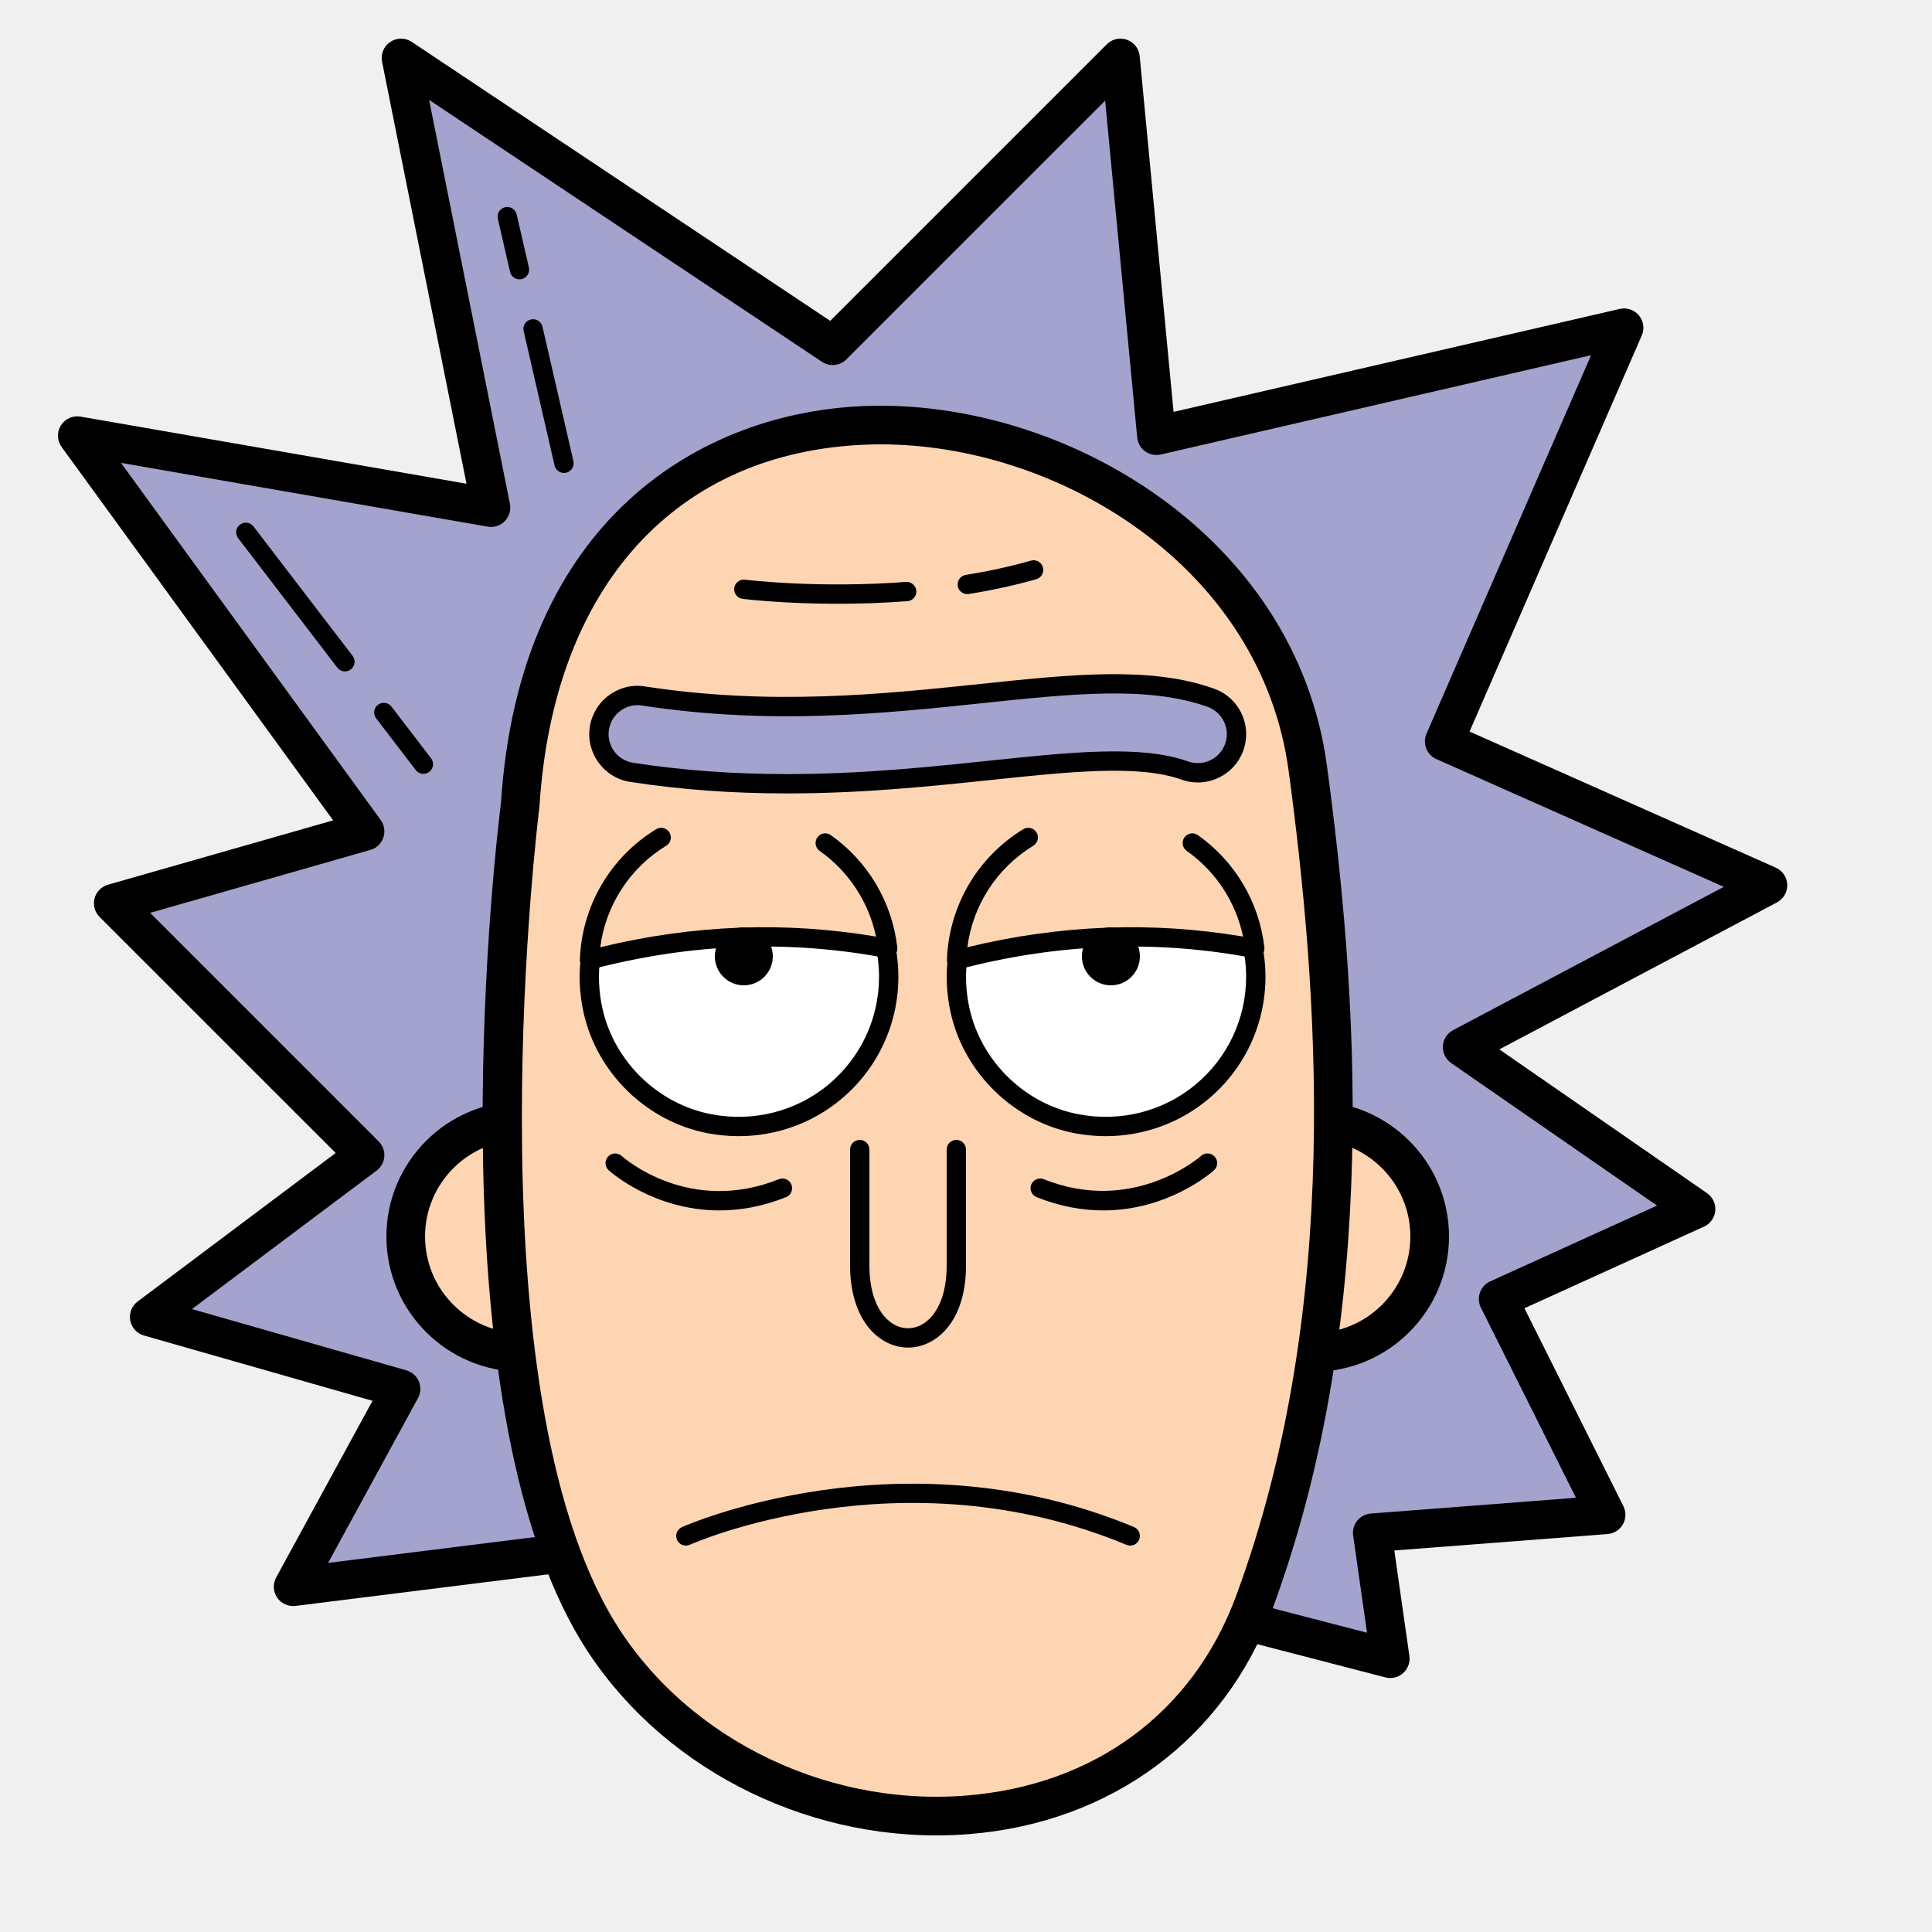
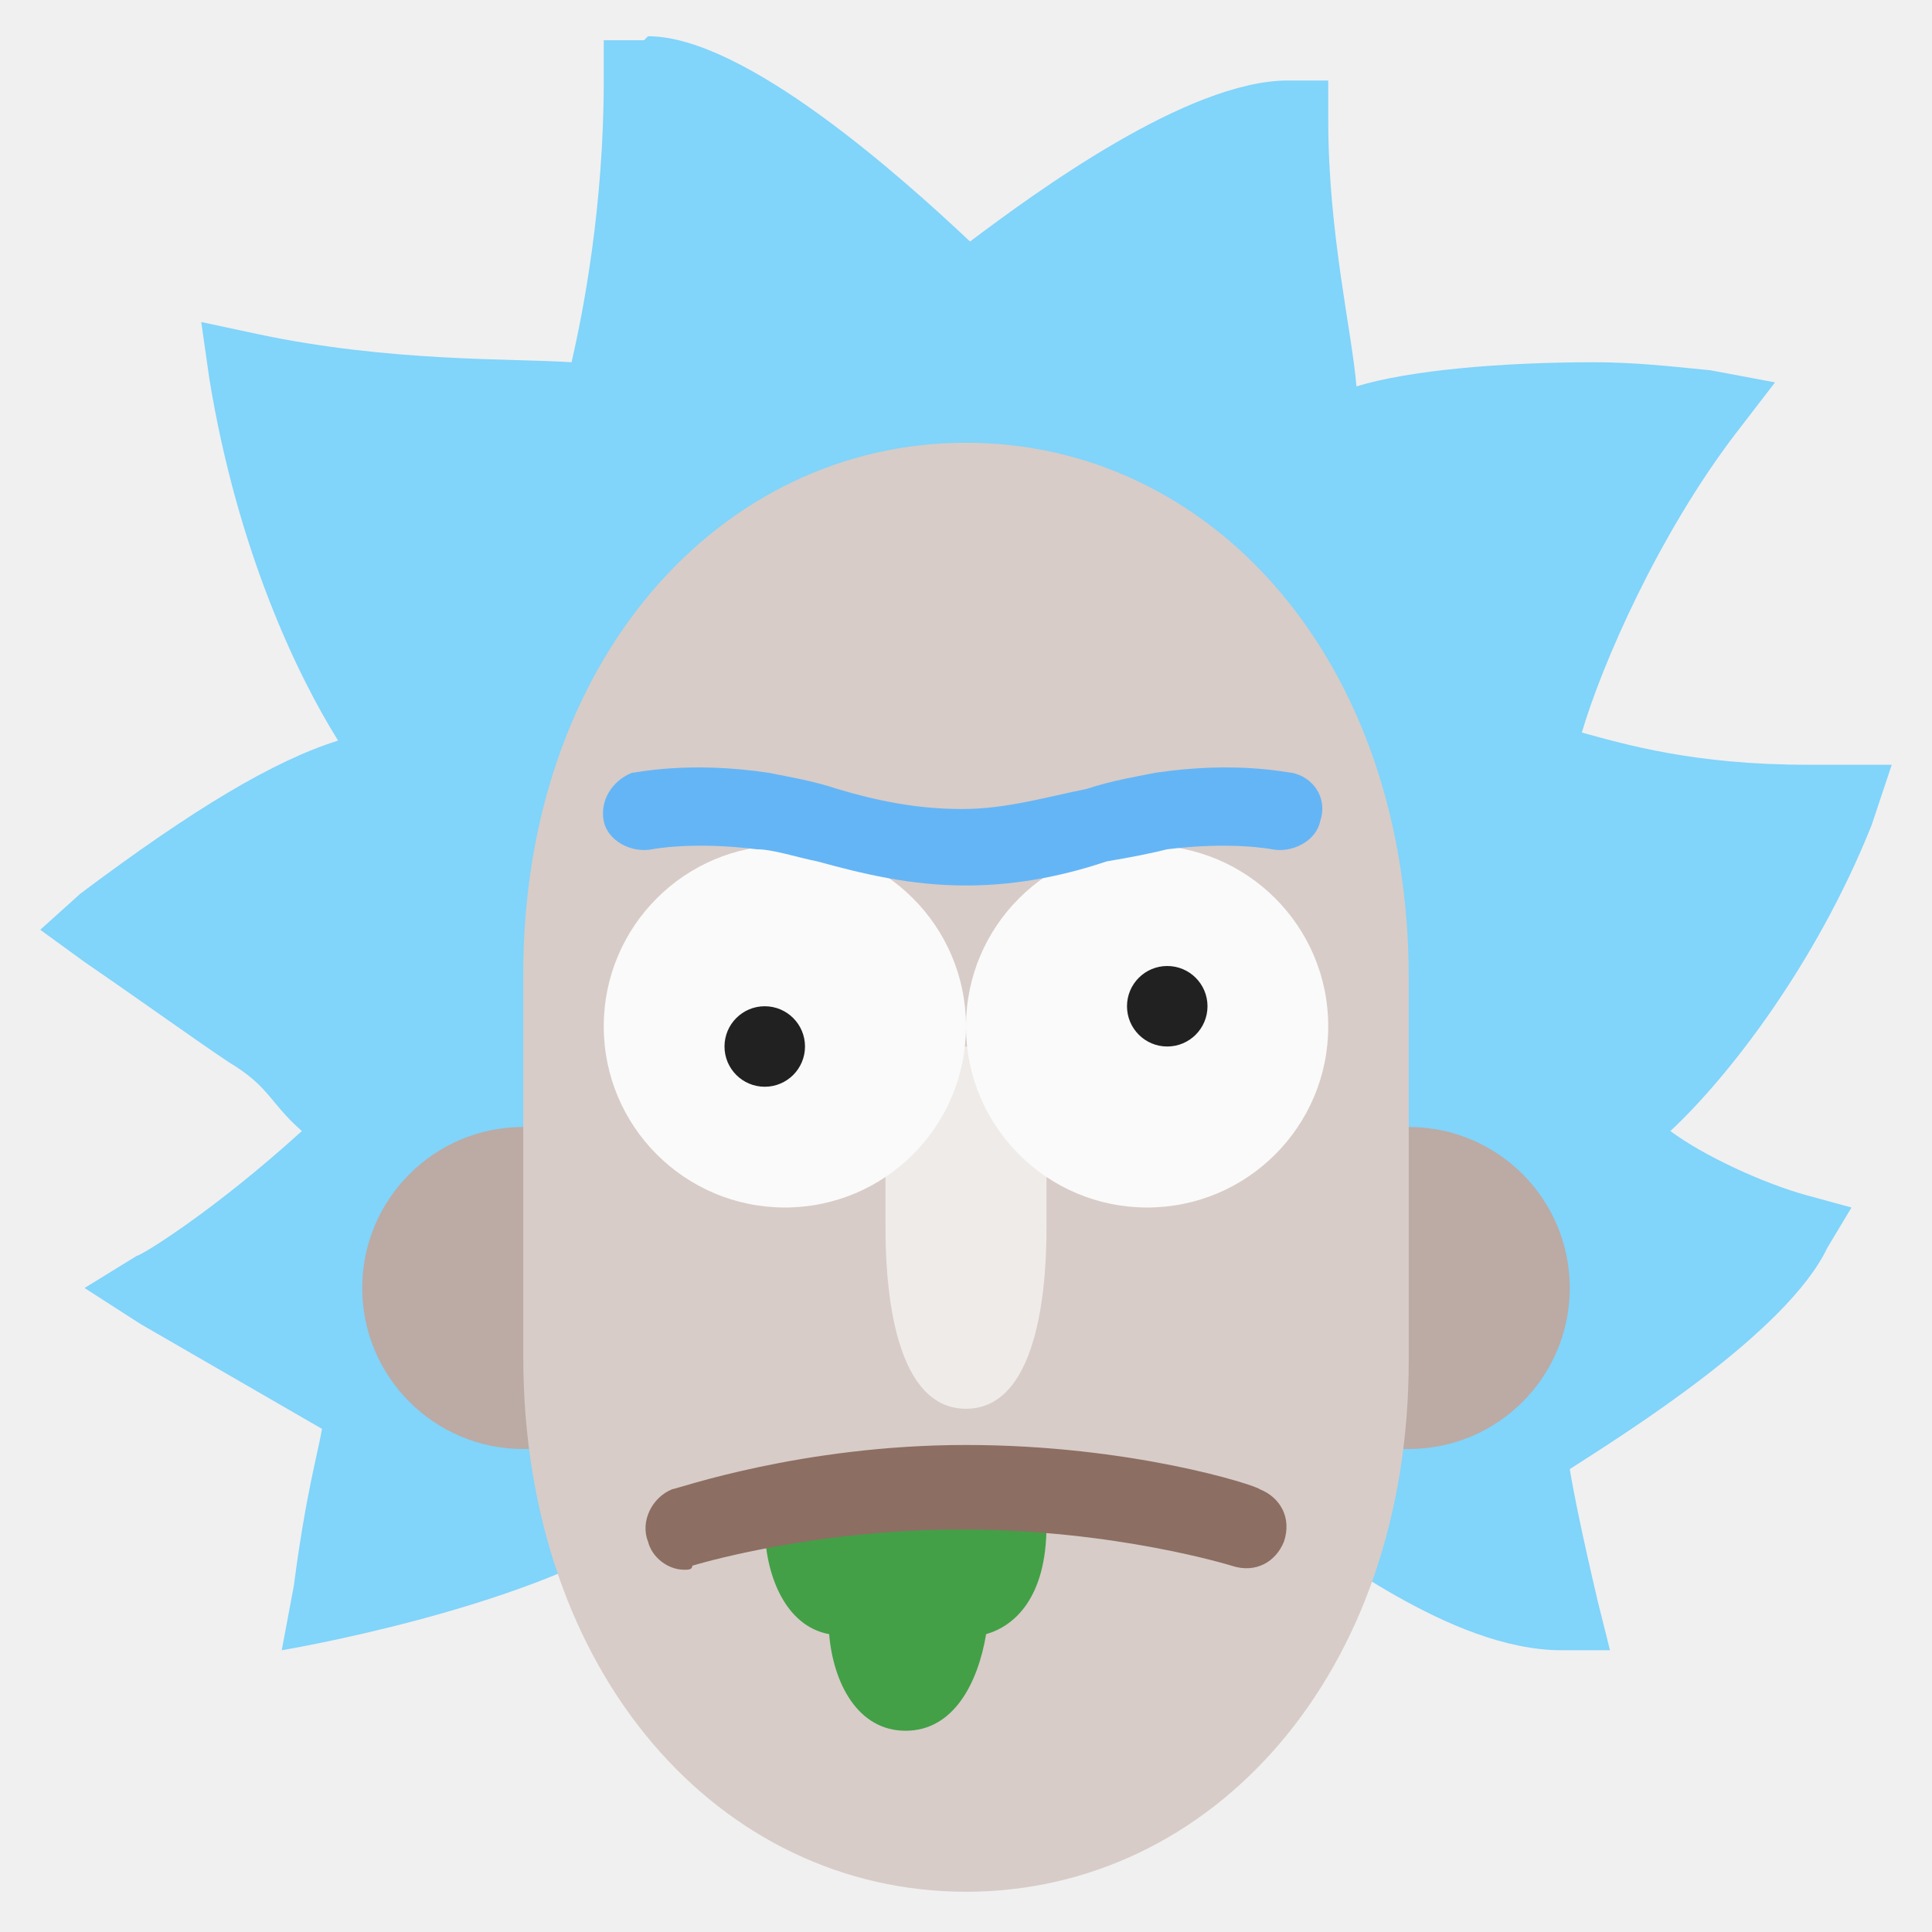
- <svg xmlns="http://www.w3.org/2000/svg" viewBox="0 0 100 100" width="100px" height="100px">
-   <polygon fill="#a3a3cd" points="30.066,80.269 15.171,82.13 20.757,71.89 7.724,68.166 18.895,59.788 5.862,46.754 18.895,43.031 4,22.55 25.412,26.274 20.757,3 43.1,17.895 57.995,3 59.857,22.55 84.061,16.964 74.752,38.376 91.509,45.824 75.683,54.202 87.785,62.581 77.545,67.235 83.13,78.407 71.028,79.338 71.959,85.854 46.824,79.338" />
-   <path d="M71.959,86.854c-0.084,0-0.168-0.011-0.251-0.032l-24.985-6.478l-16.566,0.92l-14.861,1.858 c-0.369,0.044-0.739-0.119-0.95-0.43c-0.212-0.31-0.231-0.712-0.052-1.041l4.987-9.145l-11.831-3.38 c-0.365-0.104-0.64-0.407-0.709-0.78c-0.069-0.374,0.08-0.754,0.384-0.981l10.249-7.687L5.155,47.461 c-0.251-0.25-0.35-0.615-0.261-0.958c0.089-0.343,0.353-0.613,0.693-0.71l11.657-3.331L3.191,23.138 c-0.239-0.33-0.256-0.771-0.04-1.117c0.215-0.346,0.621-0.527,1.02-0.457l19.975,3.474L19.776,3.196 c-0.079-0.397,0.088-0.802,0.424-1.027c0.337-0.224,0.774-0.225,1.111-0.001l21.661,14.44L57.288,2.293 c0.273-0.274,0.679-0.366,1.046-0.234c0.364,0.131,0.62,0.46,0.656,0.846l1.754,18.414l23.093-5.329 c0.365-0.086,0.752,0.045,0.993,0.335c0.242,0.29,0.299,0.691,0.148,1.038l-8.914,20.502l15.851,7.045 c0.35,0.155,0.58,0.497,0.593,0.879c0.014,0.382-0.192,0.739-0.531,0.918l-14.372,7.609l10.75,7.441 c0.296,0.205,0.459,0.553,0.427,0.911c-0.032,0.359-0.255,0.673-0.582,0.821l-9.296,4.226l5.122,10.243 c0.148,0.298,0.14,0.65-0.024,0.939c-0.164,0.29-0.461,0.479-0.793,0.505l-11.039,0.85l0.78,5.46 c0.047,0.331-0.074,0.664-0.324,0.887C72.44,86.766,72.202,86.854,71.959,86.854z M46.823,78.338c0.085,0,0.169,0.011,0.251,0.032 l23.683,6.14l-0.719-5.03c-0.039-0.274,0.037-0.552,0.21-0.768s0.428-0.35,0.703-0.371l10.62-0.817l-4.921-9.841 c-0.121-0.243-0.139-0.524-0.048-0.781c0.091-0.256,0.281-0.464,0.528-0.576l8.636-3.926l-10.653-7.375 c-0.287-0.199-0.449-0.533-0.429-0.882s0.222-0.661,0.53-0.824l14.009-7.416L74.346,39.29c-0.502-0.223-0.729-0.809-0.511-1.313 l8.519-19.592l-22.272,5.14c-0.28,0.064-0.575,0.005-0.81-0.164c-0.233-0.168-0.383-0.429-0.41-0.716l-1.66-17.436L43.807,18.602 c-0.337,0.338-0.866,0.39-1.262,0.125L22.211,5.171l4.182,20.906c0.064,0.324-0.034,0.658-0.265,0.895 c-0.229,0.236-0.563,0.345-0.887,0.287l-18.98-3.301l13.443,18.484c0.192,0.264,0.243,0.605,0.137,0.914s-0.356,0.546-0.671,0.636 L7.771,47.249l11.831,11.832c0.205,0.205,0.311,0.489,0.29,0.778s-0.165,0.555-0.397,0.729l-9.561,7.17l11.097,3.17 c0.292,0.084,0.53,0.296,0.648,0.575c0.117,0.28,0.101,0.599-0.045,0.865l-4.651,8.528l12.959-1.62 c0.022-0.003,0.046-0.005,0.068-0.006l16.757-0.931C46.786,78.339,46.805,78.338,46.823,78.338z" />
-   <circle cx="27" cy="64" r="6" fill="#fed5b3" />
-   <path d="M27,71c-3.859,0-7-3.141-7-7s3.141-7,7-7s7,3.141,7,7S30.859,71,27,71z M27,59c-2.757,0-5,2.243-5,5s2.243,5,5,5 s5-2.243,5-5S29.757,59,27,59z" />
-   <circle cx="68" cy="64" r="6" fill="#fed5b3" />
-   <path d="M68,71c-3.859,0-7-3.141-7-7s3.141-7,7-7s7,3.141,7,7S71.859,71,68,71z M68,59c-2.757,0-5,2.243-5,5s2.243,5,5,5 s5-2.243,5-5S70.757,59,68,59z" />
-   <path fill="#fed5b3" d="M26.926,41.645c0,0-3.706,29.112,3.706,42.26s28.721,14.087,34.28-0.939s4.328-31.689,2.779-43.199 C64.912,19.107,28.779,12.533,26.926,41.645z" />
-   <path d="M48.462,95c-7.681,0-15.044-4.118-18.7-10.604c-7.433-13.184-4.032-41.25-3.831-42.845 c0.948-14.684,10.381-20.238,18.897-20.537c10.208-0.361,22.245,6.659,23.854,18.62c1.525,11.339,2.893,28.204-2.833,43.679 c-2.475,6.691-8.342,11.035-15.692,11.62C49.592,94.979,49.025,95,48.462,95z M45.592,23c-0.232,0-0.463,0.004-0.693,0.012 c-9.905,0.348-16.251,7.336-16.974,18.696c-0.001,0.021-0.003,0.042-0.006,0.063c-0.037,0.288-3.578,28.936,3.585,41.642 c3.549,6.296,10.975,10.12,18.494,9.526c6.651-0.53,11.746-4.292,13.977-10.32C69.544,67.562,68.197,51.027,66.7,39.9 C65.276,29.315,54.782,23,45.592,23z M26.927,41.645h0.01H26.927z" />
-   <path fill="#fff" d="M31.657,46.5c-1.012,1.639-1.444,3.674-0.957,5.832c0.663,2.942,3.078,5.277,6.042,5.836 C41.684,59.098,46,55.333,46,50.56c0-1.491-0.428-2.878-1.157-4.06H31.657z" />
-   <path d="M38.233,58.807c-0.525,0-1.056-0.049-1.584-0.148c-3.146-0.593-5.732-3.092-6.437-6.217 c-0.485-2.15-0.123-4.354,1.019-6.204C31.323,46.09,31.483,46,31.657,46h13.186c0.174,0,0.334,0.09,0.426,0.237 c0.806,1.305,1.231,2.8,1.231,4.322c0,2.464-1.089,4.78-2.987,6.354C42.021,58.149,40.158,58.807,38.233,58.807z M31.942,47 c-0.893,1.576-1.161,3.419-0.755,5.221c0.618,2.743,2.888,4.935,5.647,5.455c2.167,0.41,4.371-0.149,6.039-1.532 c1.669-1.384,2.626-3.419,2.626-5.584c0-1.245-0.325-2.47-0.942-3.56H31.942z" />
-   <path fill="#fed5b3" d="M34.224,43.347c-2.153,1.315-3.612,3.652-3.709,6.338c5.174-1.36,10.318-1.565,15.433-0.591 c-0.254-2.254-1.472-4.215-3.233-5.46" />
-   <path d="M30.515,50.185c-0.112,0-0.223-0.038-0.313-0.109c-0.123-0.099-0.192-0.25-0.188-0.409 c0.101-2.775,1.576-5.297,3.948-6.747c0.234-0.144,0.542-0.07,0.688,0.166c0.144,0.236,0.069,0.543-0.166,0.688 c-1.891,1.155-3.134,3.086-3.414,5.255c4.775-1.162,9.569-1.347,14.272-0.552c-0.373-1.781-1.412-3.372-2.917-4.435 c-0.226-0.159-0.279-0.471-0.12-0.697c0.161-0.226,0.476-0.278,0.696-0.12c1.926,1.36,3.181,3.479,3.442,5.813 c0.018,0.158-0.041,0.314-0.157,0.422c-0.117,0.108-0.277,0.152-0.434,0.125c-4.999-0.952-10.117-0.756-15.212,0.583 C30.6,50.18,30.557,50.185,30.515,50.185z" />
-   <path fill="#fff" d="M50.657,46.5c-1.012,1.639-1.444,3.674-0.957,5.832c0.663,2.942,3.078,5.277,6.042,5.836 C60.684,59.098,65,55.333,65,50.56c0-1.491-0.428-2.878-1.157-4.06H50.657z" />
-   <path d="M57.233,58.807c-0.525,0-1.056-0.049-1.584-0.148c-3.146-0.593-5.732-3.092-6.437-6.217 c-0.485-2.15-0.123-4.354,1.019-6.204C50.323,46.09,50.483,46,50.657,46h13.186c0.174,0,0.334,0.09,0.426,0.237 c0.806,1.305,1.231,2.8,1.231,4.322c0,2.464-1.089,4.78-2.987,6.354C61.021,58.149,59.158,58.807,57.233,58.807z M50.942,47 c-0.893,1.576-1.161,3.419-0.755,5.221c0.618,2.743,2.888,4.935,5.647,5.455c2.169,0.41,4.371-0.149,6.039-1.532 c1.669-1.384,2.626-3.419,2.626-5.584c0-1.245-0.325-2.47-0.942-3.56H50.942z" />
-   <path fill="#fed5b3" d="M53.224,43.347c-2.153,1.315-3.612,3.652-3.709,6.338c5.174-1.36,10.318-1.565,15.433-0.591 c-0.254-2.254-1.472-4.215-3.233-5.46" />
-   <path d="M49.515,50.185c-0.112,0-0.223-0.038-0.313-0.109c-0.123-0.099-0.192-0.25-0.188-0.409 c0.101-2.775,1.576-5.297,3.948-6.747c0.233-0.144,0.542-0.07,0.688,0.166c0.144,0.236,0.069,0.543-0.166,0.688 c-1.891,1.155-3.134,3.086-3.414,5.255c4.775-1.162,9.569-1.347,14.272-0.552c-0.373-1.781-1.412-3.372-2.917-4.435 c-0.226-0.159-0.279-0.471-0.12-0.697c0.161-0.226,0.475-0.278,0.696-0.12c1.926,1.36,3.181,3.479,3.442,5.813 c0.018,0.158-0.041,0.314-0.157,0.422c-0.117,0.108-0.278,0.152-0.434,0.125c-4.999-0.952-10.117-0.756-15.212,0.583 C49.6,50.18,49.557,50.185,49.515,50.185z" />
-   <circle cx="38.5" cy="49.5" r="1.5" />
-   <circle cx="57.5" cy="49.5" r="1.5" />
-   <path d="M37.235,62.651c-3.374,0-5.608-1.969-5.729-2.078c-0.205-0.185-0.221-0.499-0.037-0.705 c0.185-0.204,0.501-0.22,0.706-0.038c0.142,0.126,3.501,3.062,8.14,1.206c0.255-0.104,0.547,0.022,0.649,0.278 s-0.021,0.547-0.278,0.649C39.445,62.461,38.285,62.651,37.235,62.651z" />
-   <path d="M57.105,62.651c-1.05,0-2.21-0.19-3.45-0.688c-0.257-0.103-0.381-0.394-0.278-0.649s0.394-0.382,0.649-0.278 c4.656,1.861,8.104-1.175,8.139-1.205c0.205-0.187,0.521-0.169,0.706,0.036c0.186,0.205,0.169,0.521-0.036,0.706 C62.714,60.683,60.479,62.651,57.105,62.651z" />
-   <path d="M50.065,30.751c-0.241,0-0.453-0.175-0.493-0.421c-0.043-0.272,0.143-0.529,0.415-0.573 c1.195-0.192,2.331-0.44,3.375-0.739c0.269-0.075,0.543,0.078,0.618,0.344c0.076,0.265-0.077,0.542-0.343,0.618 c-1.082,0.309-2.257,0.566-3.492,0.764C50.119,30.75,50.092,30.751,50.065,30.751z" />
+ <svg xmlns="http://www.w3.org/2000/svg" viewBox="0 0 48 48" width="48px" height="48px">
+   <path fill="#81d4fa" d="M47,19l-1.5,0c-0.2,0-0.4,0-0.6,0c-2.8,0-4.5-0.5-5.6-0.8c0.5-1.7,1.9-4.9,3.8-7.4l1-1.3l-1.6-0.3 C41.5,9.1,40.6,9,39.6,9c-2.3,0-4.6,0.2-5.9,0.6C33.6,8.3,33,5.8,33,3V2h-1c-2.5,0-6.3,2.8-7.9,4c-1.7-1.6-5.6-5.1-8-5.1L16,1l-1,0 v1c0,3.1-0.5,5.7-0.8,7c-1.5-0.1-4.5,0-7.8-0.7L5,8l0.2,1.4c0.7,4.3,2.2,7.4,3.2,9c-1.6,0.5-3.6,1.7-6.4,3.8L1,23.1l1.1,0.8 c1.6,1.1,2.7,1.9,3.6,2.5c1,0.6,1,1,1.8,1.7c-2.2,2-4,3.1-4.1,3.1L2.1,32l1.4,0.9L8,35.5c-0.1,0.6-0.4,1.6-0.7,3.9L7,41c0,0,6-1,9-3 h16c0.9,0.4,4,3,6.8,3H40l-0.3-1.2c-0.4-1.7-0.6-2.7-0.7-3.3c1.4-0.9,5.4-3.4,6.4-5.5L46,30l-1.1-0.3c-1.1-0.3-2.6-1-3.4-1.6 c1.4-1.3,3.6-4.1,5-7.6L47,19z" />
+   <path fill="#bcaaa4" d="M35 28A4 4 0 1 0 35 36 4 4 0 1 0 35 28zM13 28A4 4 0 1 0 13 36 4 4 0 1 0 13 28z" />
+   <path fill="#d7ccc8" d="M24,11c-6.1,0-11,5.4-11,13.2v9.5C13,41.6,17.9,47,24,47s11-5.4,11-13.2v-9.5C35,16.4,30.1,11,24,11z" />
+   <path fill="#43a047" d="M25.1,37h-5.3H19v0.9c0,1.2,0.5,2.5,1.6,2.7c0.1,1.2,0.7,2.4,1.9,2.4c1.2,0,1.8-1.2,2-2.4 c0.7-0.2,1.5-0.9,1.5-2.7V37H25.1z" />
+   <path fill="#8d6e63" d="M17,39c-0.4,0-0.8-0.3-0.9-0.7c-0.2-0.5,0.1-1.1,0.6-1.3c0.1,0,3.2-1.1,7.3-1.1c4.1,0,7.2,1,7.3,1.1 c0.5,0.2,0.8,0.7,0.6,1.3c-0.2,0.5-0.7,0.8-1.3,0.6c0,0-2.9-0.9-6.7-0.9c-3.8,0-6.7,0.9-6.7,0.9C17.2,39,17.1,39,17,39z" />
+   <path fill="#efebe9" d="M22,26v4.5c0,1.1,0.1,4.5,2,4.5s2-3.4,2-4.5V26H22z" />
+   <path fill="#fafafa" d="M28.5 21A4.5 4.5 0 1 0 28.5 30A4.5 4.5 0 1 0 28.5 21Z" />
+   <path fill="#fafafa" d="M19.5 21A4.5 4.5 0 1 0 19.5 30A4.5 4.5 0 1 0 19.5 21Z" />
  <g>
-     <path d="M43.354,31.251c-2.83,0-4.803-0.241-4.916-0.255c-0.273-0.034-0.468-0.284-0.434-0.558 c0.033-0.275,0.297-0.469,0.558-0.434c0.038,0.005,3.797,0.464,8.332,0.115c0.251-0.025,0.516,0.184,0.536,0.46 c0.021,0.275-0.185,0.516-0.46,0.537C45.675,31.215,44.45,31.251,43.354,31.251z" />
+     <path fill="#212121" d="M29 24A1 1 0 1 0 29 26 1 1 0 1 0 29 24zM19 25A1 1 0 1 0 19 27 1 1 0 1 0 19 25z" />
  </g>
  <g>
-     <path d="M47,69.75c-0.805,0-1.576-0.415-2.119-1.138C44.305,67.844,44,66.768,44,65.5v-6c0-0.276,0.224-0.5,0.5-0.5 s0.5,0.224,0.5,0.5v6c0,2.233,1.037,3.25,2,3.25s2-1.017,2-3.25v-6c0-0.276,0.224-0.5,0.5-0.5s0.5,0.224,0.5,0.5v6 C50,68.42,48.445,69.75,47,69.75z" />
-   </g>
-   <g>
-     <path d="M58.5,80c-0.064,0-0.13-0.013-0.192-0.038c-11.649-4.856-22.494-0.055-22.601-0.007c-0.25,0.114-0.547,0.003-0.662-0.248 c-0.114-0.252-0.003-0.548,0.248-0.662c0.111-0.052,11.337-5.029,23.399-0.007c0.255,0.106,0.375,0.399,0.27,0.654 C58.882,79.885,58.695,80,58.5,80z" />
-   </g>
-   <g>
-     <line x1="19.866" x2="21.915" y1="36.878" y2="39.553" fill="#cdcbbd" />
-     <path d="M21.915,40.053c-0.15,0-0.299-0.067-0.396-0.196l-2.05-2.676c-0.168-0.219-0.127-0.533,0.093-0.701 c0.22-0.167,0.533-0.126,0.7,0.093l2.05,2.676c0.168,0.219,0.127,0.533-0.093,0.701C22.128,40.02,22.021,40.053,21.915,40.053z" />
-   </g>
-   <g>
-     <line x1="12.723" x2="17.854" y1="27.553" y2="34.252" fill="#cdcbbd" />
-     <path d="M17.854,34.751c-0.15,0-0.299-0.067-0.396-0.196l-5.131-6.698c-0.168-0.219-0.127-0.533,0.093-0.701 c0.219-0.167,0.533-0.126,0.7,0.093l5.131,6.698c0.168,0.219,0.127,0.533-0.093,0.701C18.067,34.718,17.961,34.751,17.854,34.751z" />
-   </g>
-   <g>
-     <line x1="27.591" x2="29.191" y1="17.022" y2="23.979" fill="#cdcbbd" />
-     <path d="M29.191,24.479c-0.229,0-0.434-0.157-0.487-0.388l-1.6-6.956c-0.062-0.269,0.106-0.537,0.375-0.599 c0.274-0.062,0.537,0.107,0.6,0.375l1.6,6.956c0.062,0.269-0.106,0.537-0.375,0.599C29.266,24.475,29.229,24.479,29.191,24.479z" />
-   </g>
-   <g>
-     <line x1="26.255" x2="26.887" y1="11.213" y2="13.959" fill="#cdcbbd" />
-     <path d="M26.887,14.459c-0.229,0-0.434-0.156-0.487-0.388l-0.632-2.746c-0.062-0.27,0.106-0.538,0.375-0.6 c0.273-0.061,0.537,0.106,0.6,0.375l0.632,2.746c0.062,0.27-0.106,0.538-0.375,0.6C26.961,14.455,26.924,14.459,26.887,14.459z" />
-   </g>
-   <g>
-     <path fill="#a3a3cd" d="M40.737,40.568c-2.538,0-5.228-0.158-8.041-0.591c-1.092-0.168-1.841-1.189-1.673-2.281 c0.169-1.092,1.198-1.844,2.28-1.672c6.612,1.016,12.402,0.409,17.511-0.127c4.669-0.491,8.7-0.915,11.861,0.222 c1.04,0.374,1.58,1.519,1.206,2.558s-1.519,1.579-2.558,1.207c-2.302-0.827-5.912-0.448-10.093-0.008 C48.155,40.197,44.624,40.568,40.737,40.568z" />
-     <path d="M40.737,41.068c-2.852,0-5.507-0.195-8.117-0.597c-1.362-0.209-2.301-1.489-2.091-2.851 c0.103-0.662,0.458-1.244,1.001-1.64c0.538-0.394,1.194-0.558,1.852-0.45c6.547,1.006,12.303,0.402,17.381-0.131 c4.73-0.498,8.815-0.926,12.082,0.248c0.629,0.226,1.132,0.683,1.417,1.287c0.284,0.604,0.316,1.283,0.091,1.912 c-0.467,1.296-1.896,1.973-3.197,1.508c-2.197-0.79-5.753-0.416-9.871,0.018C48.165,40.699,44.645,41.068,40.737,41.068z M32.994,36.499c-0.313,0-0.616,0.099-0.875,0.288c-0.326,0.238-0.54,0.588-0.602,0.985c-0.126,0.817,0.438,1.584,1.255,1.71 c2.56,0.394,5.164,0.585,7.965,0.585c3.854,0,7.348-0.366,10.429-0.69c4.252-0.448,7.914-0.833,10.327,0.034 c0.778,0.279,1.639-0.127,1.918-0.905c0.136-0.377,0.116-0.784-0.055-1.146s-0.473-0.637-0.85-0.772 c-3.054-1.098-7.034-0.68-11.639-0.195c-5.14,0.541-10.962,1.151-17.641,0.125C33.149,36.505,33.071,36.499,32.994,36.499z" />
+     <path fill="#64b5f6" d="M24,22c-1.4,0-2.6-0.3-3.7-0.6c-0.5-0.1-1.1-0.3-1.5-0.3c-1.6-0.2-2.6,0-2.6,0 c-0.5,0.1-1.1-0.2-1.2-0.7c-0.1-0.5,0.2-1,0.7-1.2c0.1,0,1.4-0.3,3.4,0c0.5,0.1,1.1,0.2,1.7,0.4c1,0.3,2,0.5,3.1,0.5 s2.1-0.3,3.1-0.5c0.6-0.2,1.2-0.3,1.7-0.4c2-0.3,3.3,0,3.4,0c0.5,0.1,0.9,0.6,0.7,1.2c-0.1,0.5-0.7,0.8-1.2,0.7c0,0-1-0.2-2.6,0 c-0.4,0.1-0.9,0.2-1.5,0.3C26.6,21.7,25.4,22,24,22z" />
  </g>
</svg>
